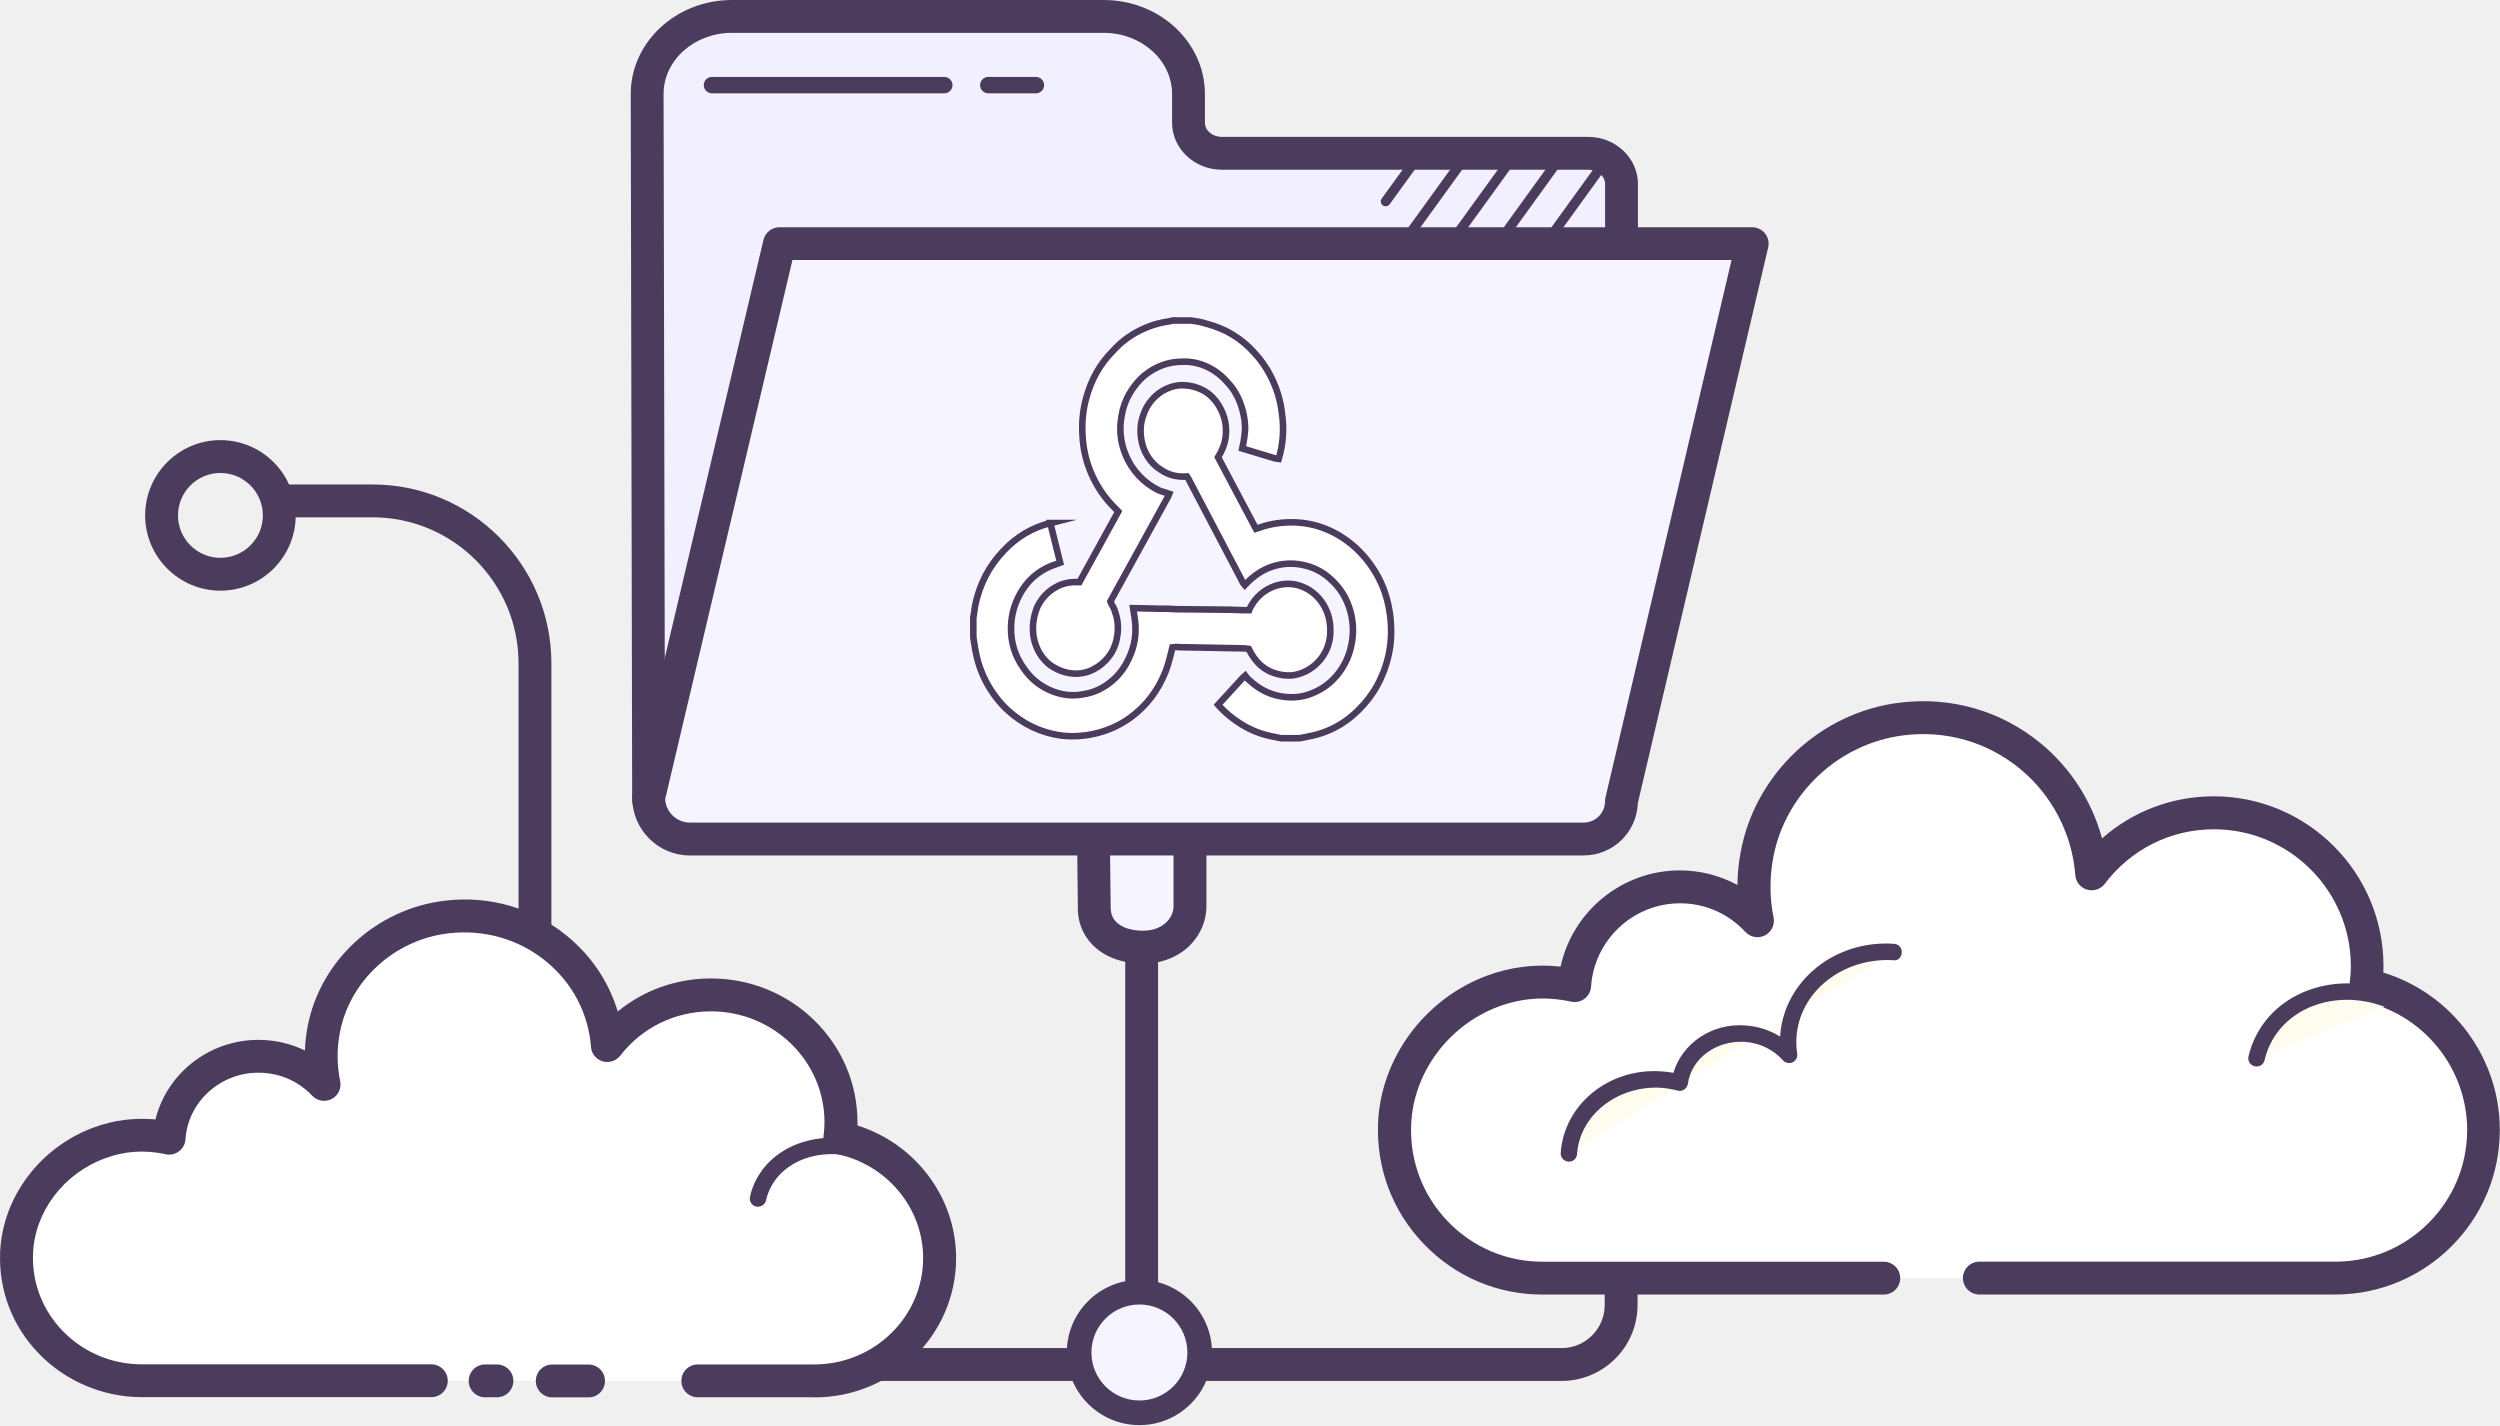
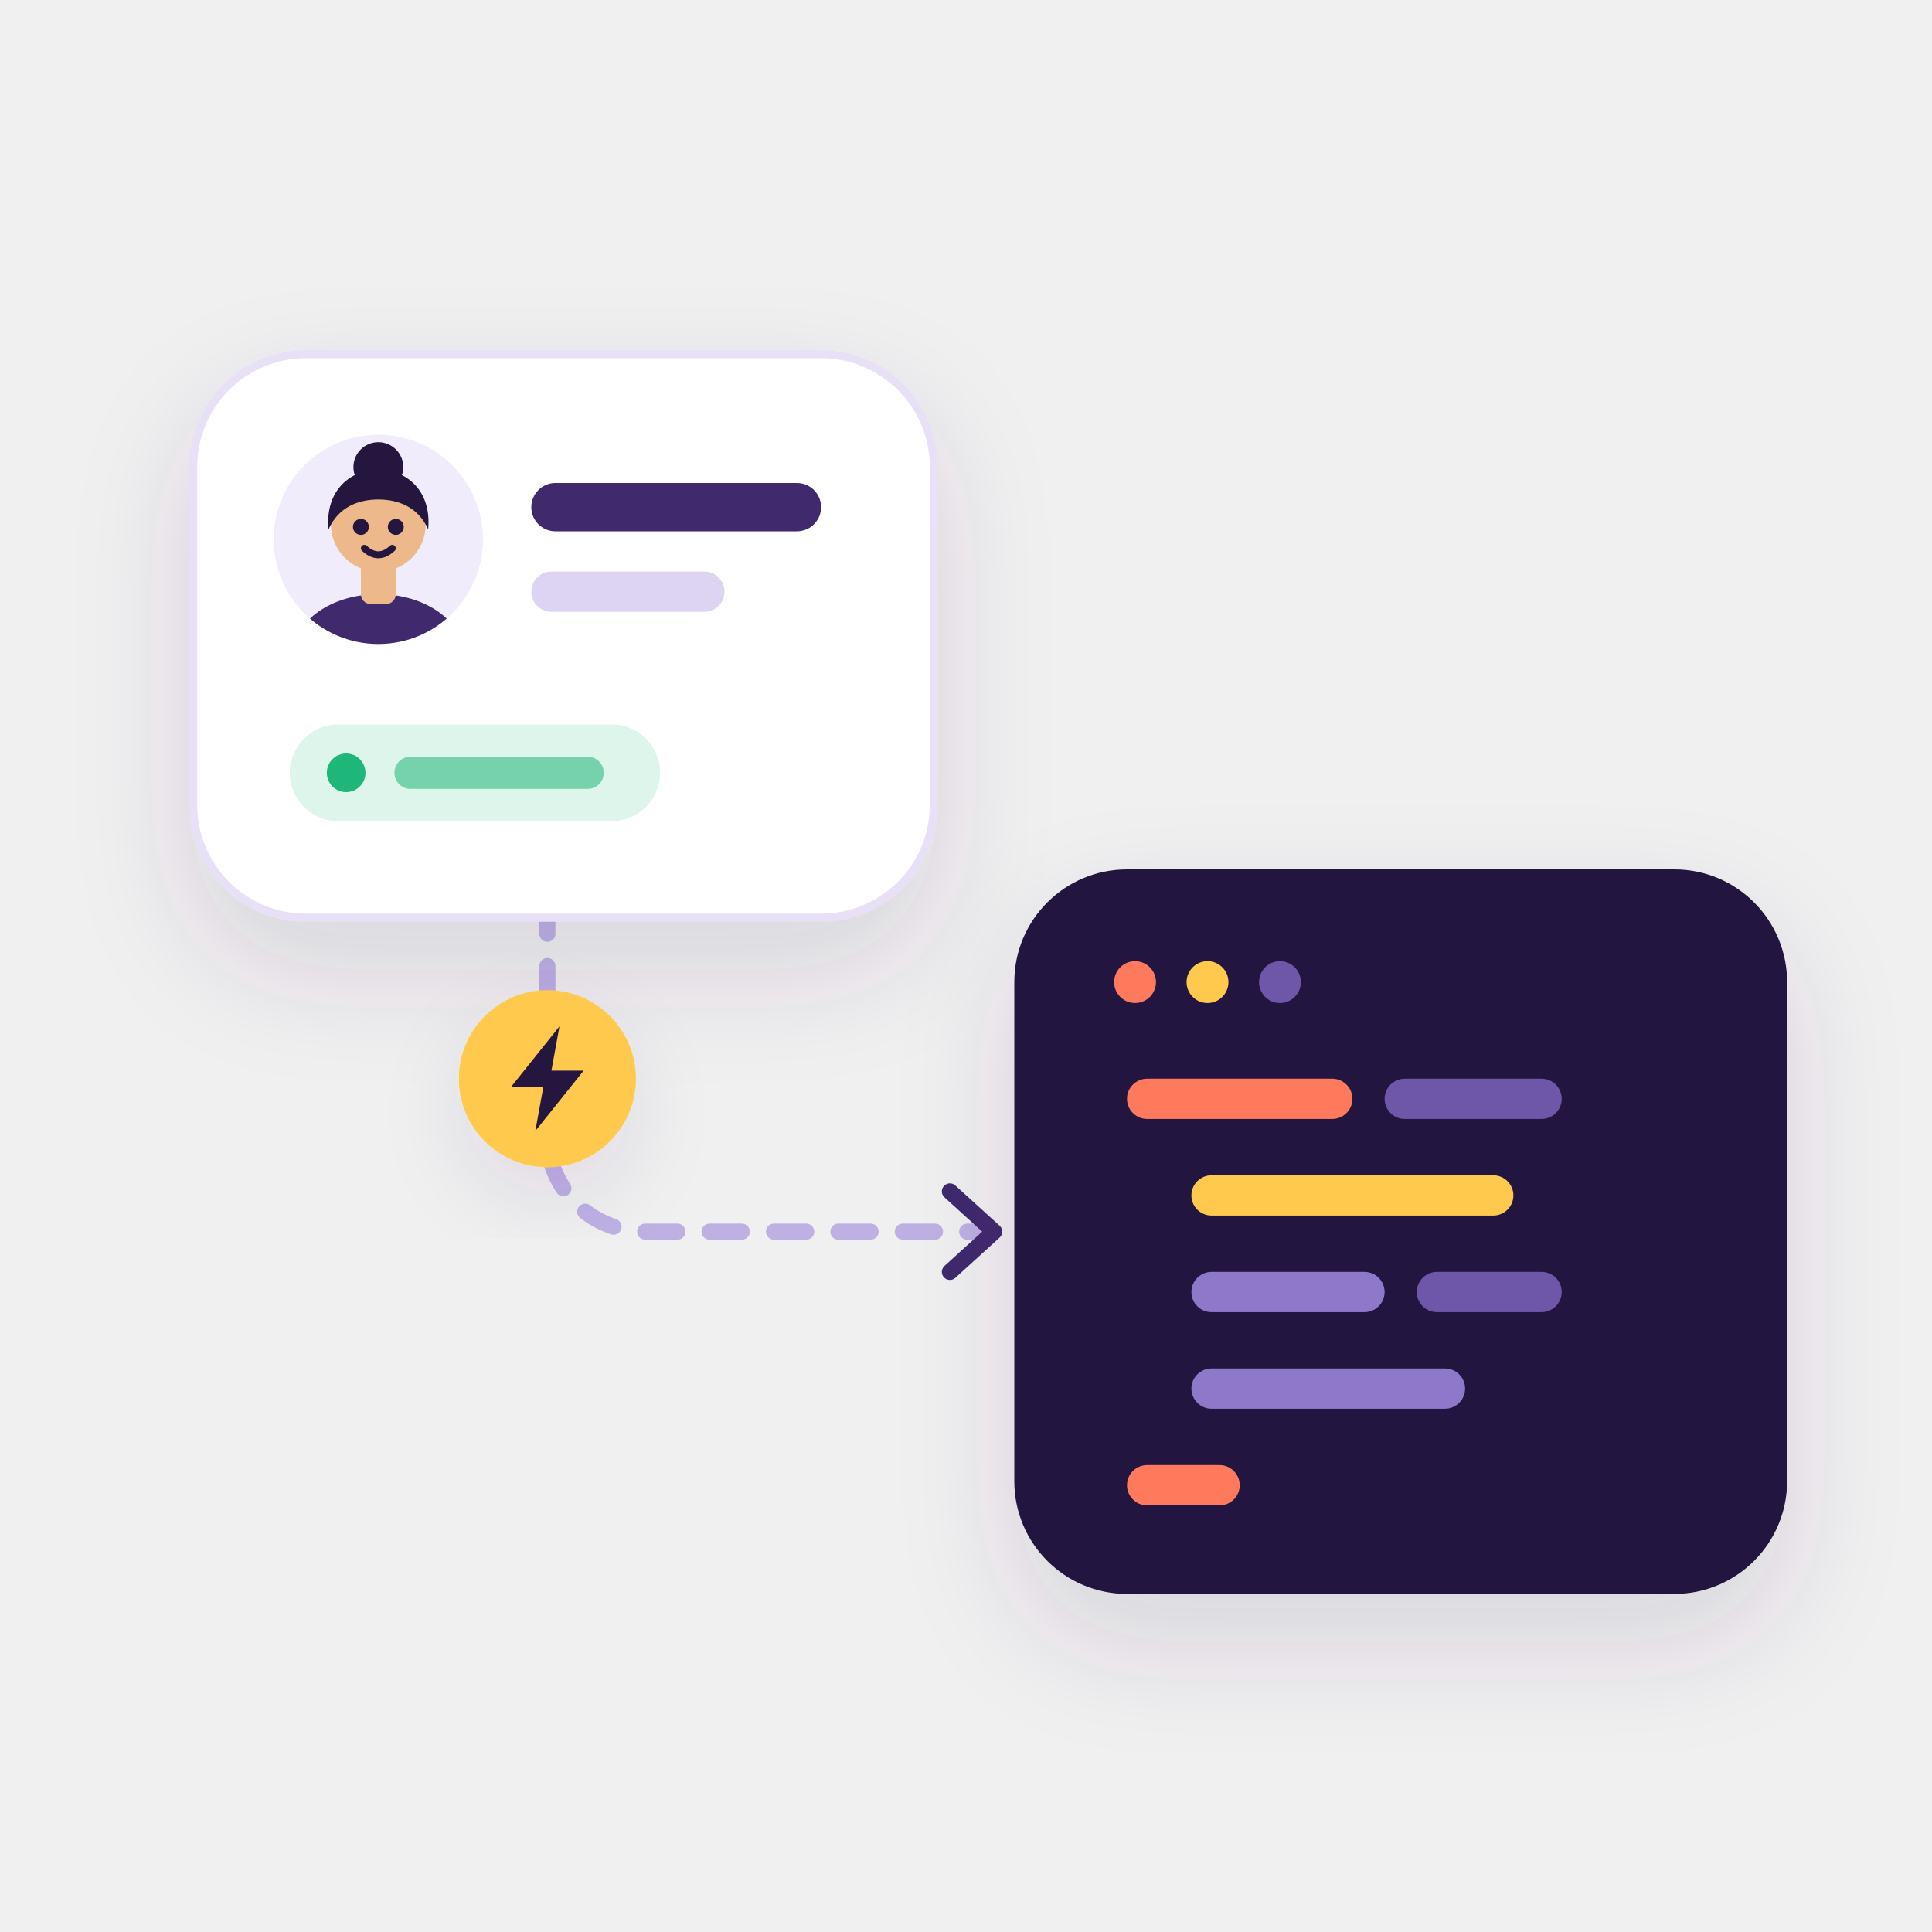
- <svg xmlns="http://www.w3.org/2000/svg" id="a" data-name="Layer 1" width="380.63" height="216.98" viewBox="0 0 380.63 216.98">
-   <path d="m81.45,187.53c-1.38,0-2.5-1.12-2.5-2.5v-84.04c0-12.26-9.97-22.23-22.24-22.23h-12.59c-1.38,0-2.5-1.12-2.5-2.5s1.12-2.5,2.5-2.5h12.6c15.02,0,27.23,12.22,27.23,27.23v84.04c0,1.38-1.11,2.5-2.5,2.5Z" fill="#4b3b5d" stroke-width="0" />
-   <path d="m33.56,89.93c-6.32,0-11.46-5.14-11.46-11.46s5.14-11.46,11.46-11.46,11.46,5.14,11.46,11.46-5.14,11.46-11.46,11.46Zm0-17.92c-3.56,0-6.46,2.89-6.46,6.46s2.9,6.46,6.46,6.46,6.46-2.89,6.46-6.46c0-3.56-2.9-6.46-6.46-6.46Zm140.26,138.24c-1.38,0-2.5-1.12-2.5-2.5v-63.54c0-1.38,1.12-2.5,2.5-2.5s2.5,1.12,2.5,2.5v63.54c0,1.39-1.12,2.5-2.5,2.5Z" fill="#4b3b5d" stroke-width="0" />
-   <path d="m237.76,210.25h-124.9c-1.38,0-2.5-1.12-2.5-2.5s1.12-2.5,2.5-2.5h124.9c3.62,0,6.56-2.94,6.56-6.56v-52.8c0-1.38,1.12-2.5,2.5-2.5s2.5,1.12,2.5,2.5v52.8c0,6.37-5.19,11.56-11.56,11.56Z" fill="#4b3b5d" stroke-width="0" />
-   <path d="m173.48,196.73c-5.07,0-9.19,4.11-9.19,9.19s4.11,9.18,9.19,9.18,9.19-4.11,9.19-9.18-4.11-9.19-9.19-9.19Z" fill="#f6f4ff" stroke-width="0" />
-   <path d="m173.48,216.98c-6.1,0-11.06-4.96-11.06-11.06s4.96-11.06,11.06-11.06,11.05,4.96,11.05,11.06-4.97,11.06-11.05,11.06Zm0-18.37c-4.03,0-7.31,3.28-7.31,7.31s3.28,7.31,7.31,7.31,7.3-3.28,7.3-7.31-3.28-7.31-7.3-7.31Z" fill="#4b3b5d" stroke-width="0" />
-   <path d="m166.48,127.65l.11,10.35c-.11,3.71,2.88,6.22,7.43,6.22s7.16-3.19,7.15-6.2v-10.37h-14.69Z" fill="#f6f4ff" stroke-width="0" />
-   <path d="m174.02,146.71c-3.16,0-5.9-1.03-7.7-2.88-1.53-1.57-2.3-3.62-2.22-5.91l-.11-10.24c0-.67.25-1.32.73-1.78s1.11-.74,1.77-.74h14.69c1.38,0,2.5,1.12,2.5,2.5v10.36c0,2.15-.9,4.29-2.5,5.9-1.81,1.8-4.35,2.8-7.16,2.8Zm-5.01-16.56l.09,7.81c-.03,1.03.24,1.78.82,2.38.85.88,2.31,1.36,4.1,1.36,1.89,0,3.01-.73,3.61-1.33.66-.66,1.04-1.53,1.04-2.36v-7.88h-9.67Z" fill="#4b3b5d" stroke-width="0" />
-   <path d="m186.02,23.35c-2.8,0-5.07-2.09-5.07-4.66v-4.37c0-6.5-5.81-11.81-12.91-11.81h-56.6c-7.1,0-12.91,5.31-12.91,11.81v11.98l.22,95.5c10.08.45,10.94,3.9,24.56,3.9h98.83c13.6,0,24.72-10.22,24.72-22.71V28.01c0-2.57-2.27-4.66-5.07-4.66h-55.78Z" fill="#f2f0ff" stroke-width="0" />
-   <path d="m222.16,128.19h-98.83c-7.97,0-11.92-1.17-15.42-2.21-2.74-.81-5.1-1.52-9.27-1.7-1.33-.06-2.39-1.15-2.39-2.49l-.22-107.48c0-7.89,6.91-14.31,15.41-14.31h56.6c8.5,0,15.41,6.42,15.41,14.31v4.37c0,1.19,1.15,2.16,2.57,2.16h55.79c4.17,0,7.57,3.22,7.57,7.17v74.97c0,13.9-12.21,25.21-27.22,25.21Zm-120.9-8.73c3.41.35,5.77,1.04,8.08,1.73,3.31.98,6.75,2,13.99,2h98.83c12.25,0,22.22-9.06,22.22-20.21V28.01c0-1.19-1.15-2.17-2.57-2.17h-55.79c-4.17,0-7.57-3.22-7.57-7.16v-4.37c0-5.14-4.67-9.31-10.41-9.31h-56.6c-5.74,0-10.41,4.17-10.41,9.31l.22,105.15Z" fill="#4b3b5d" stroke-width="0" />
-   <path d="m241.13,127.75H105.05c-3.47,0-6.29-2.82-6.29-6.31l19.92-84.34h148.11l-19.92,84.9c0,3.17-2.57,5.76-5.75,5.76Z" fill="#f6f4ff" stroke-width="0" />
-   <path d="m241.13,130.25H105.05c-4.85,0-8.79-3.95-8.79-8.81,0-.2.03-.38.07-.58l19.91-84.34c.27-1.13,1.28-1.92,2.43-1.92h148.1c.76,0,1.48.35,1.96.94s.65,1.38.48,2.12l-19.85,84.63c-.16,4.42-3.79,7.95-8.23,7.95Zm-139.86-8.56c.13,1.98,1.77,3.55,3.78,3.55h136.08c1.79,0,3.24-1.46,3.24-3.26,0-.19.02-.38.07-.57l19.19-81.82H120.65l-19.38,82.1ZM143.77,14.21h-35.37c-.69,0-1.25-.56-1.25-1.25s.56-1.25,1.25-1.25h35.37c.69,0,1.25.56,1.25,1.25s-.56,1.25-1.25,1.25Zm13.95,0h-7.25c-.69,0-1.25-.56-1.25-1.25s.56-1.25,1.25-1.25h7.25c.69,0,1.25.56,1.25,1.25s-.56,1.25-1.25,1.25Z" fill="#4b3b5d" stroke-width="0" />
-   <path d="m236.12,36.73c-.15,0-.31-.05-.44-.14-.34-.24-.41-.71-.16-1.04l7.7-10.65c.25-.34.72-.41,1.04-.17.34.24.41.71.16,1.04l-7.7,10.65c-.15.21-.38.31-.61.31Zm-7.25,0c-.15,0-.31-.05-.44-.14-.34-.24-.41-.71-.16-1.04l7.7-10.65c.25-.34.72-.41,1.04-.17.34.24.41.71.16,1.04l-7.7,10.65c-.15.21-.37.31-.61.31Zm-7.25,0c-.15,0-.31-.05-.44-.14-.34-.24-.41-.71-.16-1.04l7.7-10.65c.25-.34.72-.41,1.04-.17.34.24.41.71.16,1.04l-7.7,10.65c-.14.21-.38.31-.61.31Zm-7.25,0c-.15,0-.31-.05-.44-.14-.34-.24-.41-.71-.17-1.04l7.7-10.65c.25-.34.71-.41,1.04-.17.34.24.41.71.16,1.04l-7.7,10.65c-.14.21-.37.31-.6.31Zm-3.39-5.32c-.15,0-.31-.05-.44-.14-.34-.24-.41-.71-.17-1.04l3.85-5.32c.24-.34.72-.41,1.04-.17.34.24.41.71.17,1.04l-3.85,5.32c-.15.2-.38.31-.6.31Z" fill="#4b3b5d" stroke-width="0" />
-   <path d="m301.36,194.59h54.23c12.44,0,22.53-10.09,22.53-22.54,0-10.86-7.68-19.92-17.91-22.06.12-.95.2-1.91.2-2.89,0-12.89-10.45-23.34-23.34-23.34-7.61,0-14.35,3.66-18.61,9.3-1.09-14.35-13.91-25.42-28.9-23.59-10.97,1.34-20.03,9.82-22.06,20.68-.64,3.48-.58,6.87.07,10.04-2.94-3.16-7.13-5.16-11.79-5.16-8.53,0-15.49,6.64-16.04,15.03-3.88-.86-8.08-.8-12.52.87-8.48,3.19-14.52,11.17-14.87,20.22-.5,12.86,9.78,23.44,22.52,23.44h51.95" fill="#fff" stroke-width="0" />
-   <path d="m355.59,197.09h-54.23c-1.38,0-2.5-1.12-2.5-2.5s1.12-2.5,2.5-2.5h54.23c11.04,0,20.04-8.99,20.04-20.04,0-9.44-6.69-17.68-15.92-19.61-1.27-.27-2.13-1.46-1.97-2.75.11-.85.18-1.71.18-2.59,0-11.49-9.35-20.84-20.84-20.84-6.57,0-12.63,3.02-16.62,8.3-.62.83-1.71,1.18-2.7.89-1-.29-1.71-1.17-1.79-2.21-.48-6.3-3.56-12.21-8.46-16.22-4.95-4.06-11.23-5.86-17.64-5.07-9.9,1.21-18.08,8.88-19.9,18.65-.56,3.05-.55,6.11.06,9.09.22,1.1-.31,2.21-1.31,2.72-.98.52-2.21.3-2.98-.52-2.61-2.81-6.14-4.36-9.95-4.36-7.13,0-13.08,5.58-13.55,12.7-.05.73-.41,1.39-.99,1.83-.58.44-1.34.6-2.03.45-3.86-.84-7.48-.59-11.11.76-7.62,2.86-12.95,10.09-13.26,17.99-.22,5.51,1.77,10.73,5.57,14.69,3.82,3.97,8.95,6.15,14.44,6.15h51.95c1.38,0,2.5,1.12,2.5,2.5s-1.12,2.5-2.5,2.5h-51.97c-6.88,0-13.28-2.73-18.05-7.69-4.76-4.95-7.24-11.47-6.98-18.36.39-9.89,7.02-18.91,16.5-22.47,3.66-1.37,7.44-1.84,11.29-1.41,1.82-8.4,9.33-14.65,18.16-14.65,3.07,0,6.1.77,8.77,2.22.01-1.68.18-3.37.5-5.06,2.21-11.9,12.16-21.23,24.21-22.7,7.81-.96,15.41,1.23,21.42,6.16,4.58,3.75,7.85,8.86,9.38,14.51,4.67-4.12,10.65-6.41,17.01-6.41,14.25,0,25.84,11.59,25.84,25.84,0,.34,0,.67-.02,1,10.4,3.17,17.73,12.91,17.73,23.95,0,13.83-11.24,25.06-25.04,25.06Z" fill="#4b3b5d" stroke-width="0" />
-   <path d="m288.3,144.94c-8.33-.55-15.51,5.21-16.03,12.86-.07.95-.02,1.88.12,2.8-1.61-1.81-3.99-3.05-6.72-3.23-5-.33-9.32,2.98-9.94,7.47-.91-.25-1.86-.42-2.84-.48-7.29-.48-13.57,4.56-14.03,11.25" fill="#fdfcef" stroke-width="0" />
-   <path d="m238.86,176.86s-.06,0-.08,0c-.69-.05-1.21-.64-1.16-1.33.5-7.37,7.36-12.98,15.35-12.41.59.03,1.19.11,1.81.22,1.31-4.45,5.81-7.61,10.98-7.21,1.89.12,3.7.72,5.27,1.7,0-.03,0-.07,0-.1.56-8.33,8.32-14.68,17.36-14.03.69.04,1.21.64,1.16,1.33-.04.69-.55,1.31-1.33,1.16-7.64-.41-14.23,4.75-14.7,11.7-.06.83-.02,1.69.11,2.53.08.55-.21,1.08-.71,1.32-.5.23-1.1.11-1.46-.31-1.45-1.63-3.58-2.66-5.86-2.81-4.33-.23-8.08,2.53-8.62,6.39-.06.35-.25.67-.55.87-.29.2-.65.27-1.01.17-.9-.24-1.75-.38-2.61-.44-6.48-.34-12.29,4.09-12.7,10.09-.03.66-.58,1.17-1.24,1.17Z" fill="#4b3b5d" stroke-width="0" />
-   <path d="m364.72,152.64c-7.84-3.69-16.89-1.08-20.23,5.84-.42.86-.72,1.74-.92,2.64" fill="#fdfcef" stroke-width="0" />
-   <path d="m343.56,162.37c-.09,0-.19,0-.28-.03-.68-.15-1.1-.83-.94-1.5.23-1.02.58-1.99,1.03-2.91,3.64-7.52,13.46-10.39,21.89-6.42.62.3.9,1.04.6,1.67-.3.63-1.05.88-1.67.6-7.21-3.4-15.54-1.05-18.57,5.25-.36.74-.65,1.55-.83,2.38-.14.58-.65.97-1.22.97Z" fill="#4b3b5d" stroke-width="0" />
-   <path d="m106.25,210.24h17.7c10.55,0,19.1-8.37,19.1-18.69,0-9.01-6.51-16.53-15.17-18.3.1-.79.17-1.59.17-2.4,0-10.69-8.86-19.37-19.79-19.37-6.45,0-12.16,3.03-15.77,7.71-.93-11.91-11.79-21.09-24.5-19.57-9.3,1.11-16.98,8.15-18.7,17.15-.55,2.89-.49,5.69.05,8.33-2.49-2.63-6.04-4.28-9.99-4.28-7.23,0-13.14,5.51-13.6,12.47-3.28-.71-6.86-.66-10.61.72-7.19,2.64-12.31,9.27-12.61,16.78-.42,10.67,8.28,19.44,19.09,19.44h44.04m8.19,0h1.8" fill="#fff" stroke-width="0" />
-   <path d="m123.95,212.74h-17.71c-1.38,0-2.5-1.12-2.5-2.5s1.12-2.5,2.5-2.5h17.71c9.16,0,16.6-7.27,16.6-16.2,0-7.62-5.54-14.28-13.18-15.84-1.28-.27-2.14-1.46-1.98-2.76.08-.69.14-1.38.14-2.09,0-9.3-7.75-16.87-17.29-16.87-5.46,0-10.49,2.46-13.8,6.74-.63.82-1.71,1.15-2.69.87-.99-.3-1.7-1.17-1.77-2.2-.39-5.1-2.82-9.72-6.84-13.02-4.15-3.4-9.45-4.9-14.87-4.27-8.23.98-15.03,7.2-16.53,15.14-.47,2.48-.45,4.95.05,7.36.23,1.1-.3,2.21-1.29,2.72-.99.52-2.19.31-2.97-.5-2.14-2.26-5.04-3.5-8.18-3.5-5.85,0-10.73,4.45-11.11,10.14-.05.73-.41,1.39-.99,1.83-.57.43-1.32.61-2.03.44-3.21-.69-6.22-.49-9.22.62-6.32,2.31-10.73,8.15-10.97,14.52-.17,4.38,1.41,8.54,4.48,11.73,3.18,3.3,7.48,5.12,12.12,5.12h44.04c1.38,0,2.5,1.12,2.5,2.5s-1.12,2.5-2.5,2.5H21.61c-5.92,0-11.65-2.43-15.72-6.66C1.87,201.9-.21,196.44.02,190.69c.33-8.38,6.06-16.02,14.25-19.03,3.04-1.12,6.2-1.52,9.4-1.22,1.72-6.98,8.14-12.12,15.68-12.12,2.47,0,4.88.56,7.07,1.61.05-1.21.18-2.41.41-3.62,1.91-10.06,10.48-17.93,20.85-19.17,6.81-.84,13.43,1.09,18.64,5.35,3.74,3.06,6.39,7.05,7.73,11.51,3.96-3.24,8.93-5.03,14.21-5.03,12.29,0,22.29,9.81,22.29,21.87,0,.17,0,.34,0,.52,8.82,2.78,15.02,10.94,15.02,20.19,0,11.7-9.69,21.21-21.6,21.21Zm-48.29,0h-1.8c-1.38,0-2.5-1.12-2.5-2.5s1.12-2.5,2.5-2.5h1.8c1.38,0,2.5,1.12,2.5,2.5s-1.12,2.5-2.5,2.5Z" fill="#4b3b5d" stroke-width="0" />
-   <path d="m115.41,183.73c-.09,0-.18,0-.28-.03-.67-.15-1.1-.82-.94-1.5.18-.83.47-1.63.84-2.39,3.02-6.12,11.37-8.39,18.61-5.04.63.29.9,1.03.61,1.66-.29.63-1.04.9-1.66.61-6.04-2.78-12.89-1.04-15.31,3.87-.29.58-.51,1.2-.65,1.83-.13.59-.65.98-1.22.98Zm-25.8,29.02h-5.53c-1.38,0-2.5-1.12-2.5-2.5s1.12-2.5,2.5-2.5h5.53c1.38,0,2.5,1.12,2.5,2.5s-1.12,2.5-2.5,2.5Z" fill="#4b3b5d" stroke-width="0" />
-   <path d="m178.73,48.78h-.07l-.71.16c-1.57.21-3.1.7-4.59,1.47-1.5.77-2.81,1.79-3.95,3.06-1.95,1.96-3.3,4.37-4.06,7.24-.43,1.59-.62,3.26-.57,5.01s.33,3.42.85,5.01c.81,2.39,2.04,4.45,3.7,6.2l.93.95-5.91,10.74c-1.23-.05-2.3.13-3.2.56-1.42.69-2.49,1.75-3.2,3.18-.33.8-.55,1.62-.64,2.47s-.05,1.7.14,2.54c.38,1.59,1.16,2.86,2.35,3.82.71.53,1.5.91,2.35,1.15s1.71.29,2.56.16,1.67-.46,2.46-.99,1.44-1.19,1.96-1.99c.57-.9.91-1.93,1.03-3.1s-.01-2.25-.39-3.26c-.05-.27-.21-.64-.5-1.11l-.21-.48,8.4-15.27c.28-.48.47-.85.57-1.11l-.71-.24c-.43-.11-.74-.21-.93-.32-1.09-.53-2.08-1.26-2.96-2.19-.88-.93-1.55-1.97-2.03-3.14-.81-1.91-1.02-3.9-.64-5.96.19-1.22.59-2.36,1.21-3.42s1.35-1.96,2.21-2.7c1.76-1.43,3.7-2.15,5.84-2.15,1.28-.05,2.53.2,3.74.76s2.27,1.37,3.17,2.43c.81.85,1.44,1.87,1.89,3.06s.7,2.4.75,3.62c0,.9-.14,2.01-.43,3.34l4.98,1.51.57.08c.66-2.28.83-4.56.5-6.84-.19-1.75-.65-3.43-1.39-5.05s-1.67-3.03-2.81-4.25c-1.99-2.23-4.44-3.71-7.34-4.45-.28-.11-.71-.21-1.28-.32l-1-.16h-2.63Zm1.28,9.86c-.81,0-1.61.19-2.42.56s-1.53.91-2.17,1.63-1.1,1.55-1.39,2.5c-.38,1.06-.47,2.23-.28,3.5.14.95.47,1.86,1,2.7s1.19,1.51,1.99,1.99c1.14.8,2.47,1.14,3.99,1.03.14.21.26.42.36.64l7.98,15.19c.14.32.28.56.43.72,1.28-1.38,2.67-2.32,4.17-2.82,1.5-.5,3.04-.6,4.63-.28s2.98,1.01,4.17,2.07c1.52,1.33,2.55,2.96,3.1,4.89s.56,3.88.04,5.84c-.38,1.48-1.06,2.81-2.03,3.98s-2.12,2.04-3.45,2.62c-1.47.69-3.05.91-4.74.68s-3.19-.89-4.52-1.95c-.19-.16-.5-.42-.93-.8l-.36-.48c-.19.16-.45.42-.78.8l-3.35,3.66c1.09,1.22,2.33,2.24,3.7,3.06s2.82,1.39,4.34,1.71l1.57.32h2.78l1.99-.4c3.04-.69,5.65-2.28,7.83-4.77,1.04-1.17,1.91-2.5,2.6-4.02.69-1.51,1.15-3.09,1.39-4.73.24-1.91.19-3.8-.14-5.69-.33-1.88-.93-3.59-1.78-5.13-.85-1.54-1.9-2.89-3.13-4.06s-2.59-2.09-4.06-2.78c-1.61-.74-3.29-1.17-5.02-1.27s-3.43.08-5.09.56l-1.21.4-5.77-10.89c.62-1.01,1-1.99,1.14-2.94.24-1.7-.07-3.29-.93-4.77-.76-1.33-1.8-2.25-3.13-2.78-.81-.32-1.64-.48-2.49-.48Zm-20.08,20.99c-2.75.69-5.13,2.09-7.12,4.21-2.23,2.33-3.68,5.12-4.34,8.35l-.28,1.91v2.94l.14.87c.09.69.19,1.22.28,1.59.33,1.64.91,3.21,1.74,4.69s1.84,2.78,3.03,3.9c2.37,2.17,5.1,3.47,8.19,3.9,1.8.21,3.61.09,5.41-.36s3.47-1.21,4.98-2.27c2.52-1.8,4.37-4.21,5.55-7.24.33-.9.66-2.09,1-3.58.28-.05.71-.05,1.28,0l8.9.16c.66,0,1.14.03,1.42.08.52,1.06,1.12,1.88,1.78,2.47s1.41,1.01,2.24,1.27,1.67.37,2.53.32c1.33-.16,2.52-.69,3.56-1.59,1.28-1.11,2.04-2.54,2.28-4.29.09-.9.06-1.78-.11-2.62s-.49-1.64-.96-2.39c-.76-1.17-1.73-2.01-2.92-2.54-.81-.37-1.65-.54-2.53-.52s-1.72.23-2.53.6c-1.33.64-2.35,1.62-3.06,2.94l-.21.48c-.66,0-1.66-.03-2.99-.08l-8.05-.08c-.71-.05-1.73-.08-3.06-.08l-3.56-.08.21,1.35c.38,2.28.07,4.43-.93,6.44-.66,1.43-1.61,2.62-2.85,3.58-1.23.95-2.59,1.54-4.06,1.75-1.66.32-3.32.12-4.98-.6s-3.01-1.84-4.06-3.38c-1.33-1.86-1.97-3.95-1.92-6.28.05-1.96.59-3.79,1.64-5.49.62-1.01,1.38-1.86,2.28-2.54s1.88-1.19,2.92-1.51l.64-.24-1.5-6.04Z" fill="#fff" stroke="#4b3b5d" stroke-miterlimit="10" />
+ <svg xmlns="http://www.w3.org/2000/svg" viewBox="0 0 240 240" width="240" height="240" fill="none">
+   <defs>
+     <filter id="shadow" x="-40%" y="-40%" width="180%" height="180%">
+       <feDropShadow dx="0" dy="6" stdDeviation="7" flood-color="#40296C" flood-opacity=".14" />
+     </filter>
+     <filter id="shadow-soft" x="-40%" y="-40%" width="180%" height="180%">
+       <feDropShadow dx="0" dy="4" stdDeviation="5" flood-color="#40296C" flood-opacity=".09" />
+     </filter>
+     <clipPath id="avatar">
+       <circle cx="0" cy="-6" r="21" />
+     </clipPath>
+   </defs>
+   <path d="M68 112V141a12 12 0 0 0 12 12H122" stroke="#BDB0E3" stroke-width="2" stroke-dasharray="4 4" stroke-linecap="round" />
+   <path d="M118 148l5.5 5l-5.5 5" stroke="#40296C" stroke-width="2" stroke-linecap="round" stroke-linejoin="round" />
+   <rect x="24" y="44" width="92" height="70" rx="14" fill="#FFFFFF" stroke="#E7E0F6" filter="url(#shadow)" />
+   <g transform="translate(47 67) scale(0.619) translate(0 6)">
+     <circle cx="0" cy="-6" r="21" fill="#F1ECFB" />
+     <g clip-path="url(#avatar)">
+       <circle cx="0" cy="-20.5" r="5" fill="#24163F" />
+       <ellipse cx="0" cy="17" rx="17" ry="12" fill="#40296C" />
+       <rect x="-3.5" y="-2" width="7" height="9" rx="2" fill="#EDB98A" />
+       <circle cx="0" cy="-9" r="9.5" fill="#EDB98A" />
+       <path d="M-10 -8C-11.5 -24 11.5 -24 10 -8C8 -12.5 4 -14 0 -14C-4 -14 -8 -12.5 -10 -8Z" fill="#24163F" />
+       <circle cx="-3.5" cy="-8.5" r="1.6" fill="#24163F" />
+       <circle cx="3.5" cy="-8.5" r="1.6" fill="#24163F" />
+       <path d="M-2.8 -4.2q2.8 2.6 5.6 0" stroke="#24163F" stroke-width="1.4" stroke-linecap="round" />
+     </g>
+   </g>
+   <rect x="66" y="60" width="36" height="6" rx="3.0" fill="#40296C" />
+   <rect x="66" y="71" width="24" height="5" rx="2.5" fill="#DDD4F3" />
+   <rect x="36" y="90" width="46" height="12" rx="6" fill="#DDF5EA" />
+   <circle cx="43" cy="96" r="2.4" fill="#1FB67A" />
+   <rect x="49" y="94" width="26" height="4" rx="2.0" fill="#1FB67A" opacity="0.55" />
+   <circle cx="68" cy="134" r="11" fill="#FFC94D" filter="url(#shadow-soft)" />
+   <path d="M69.5 127.5L63.5 135H67.5L66.5 140.5L72.5 133H68.5Z" fill="#24163F" />
+   <rect x="126" y="108" width="96" height="90" rx="14" fill="#24163F" filter="url(#shadow)" />
+   <circle cx="141" cy="122" r="2.6" fill="#FF7A5C" />
+   <circle cx="150" cy="122" r="2.6" fill="#FFC94D" />
+   <circle cx="159" cy="122" r="2.6" fill="#6E56A8" />
+   <rect x="140" y="134" width="28" height="5" rx="2.5" fill="#FF7A5C" />
+   <rect x="172" y="134" width="22" height="5" rx="2.5" fill="#6E56A8" />
+   <rect x="148" y="146" width="40" height="5" rx="2.5" fill="#FFC94D" />
+   <rect x="148" y="158" width="24" height="5" rx="2.5" fill="#8E78C9" />
+   <rect x="176" y="158" width="18" height="5" rx="2.5" fill="#6E56A8" />
+   <rect x="148" y="170" width="34" height="5" rx="2.5" fill="#8E78C9" />
+   <rect x="140" y="182" width="14" height="5" rx="2.5" fill="#FF7A5C" />
</svg>
